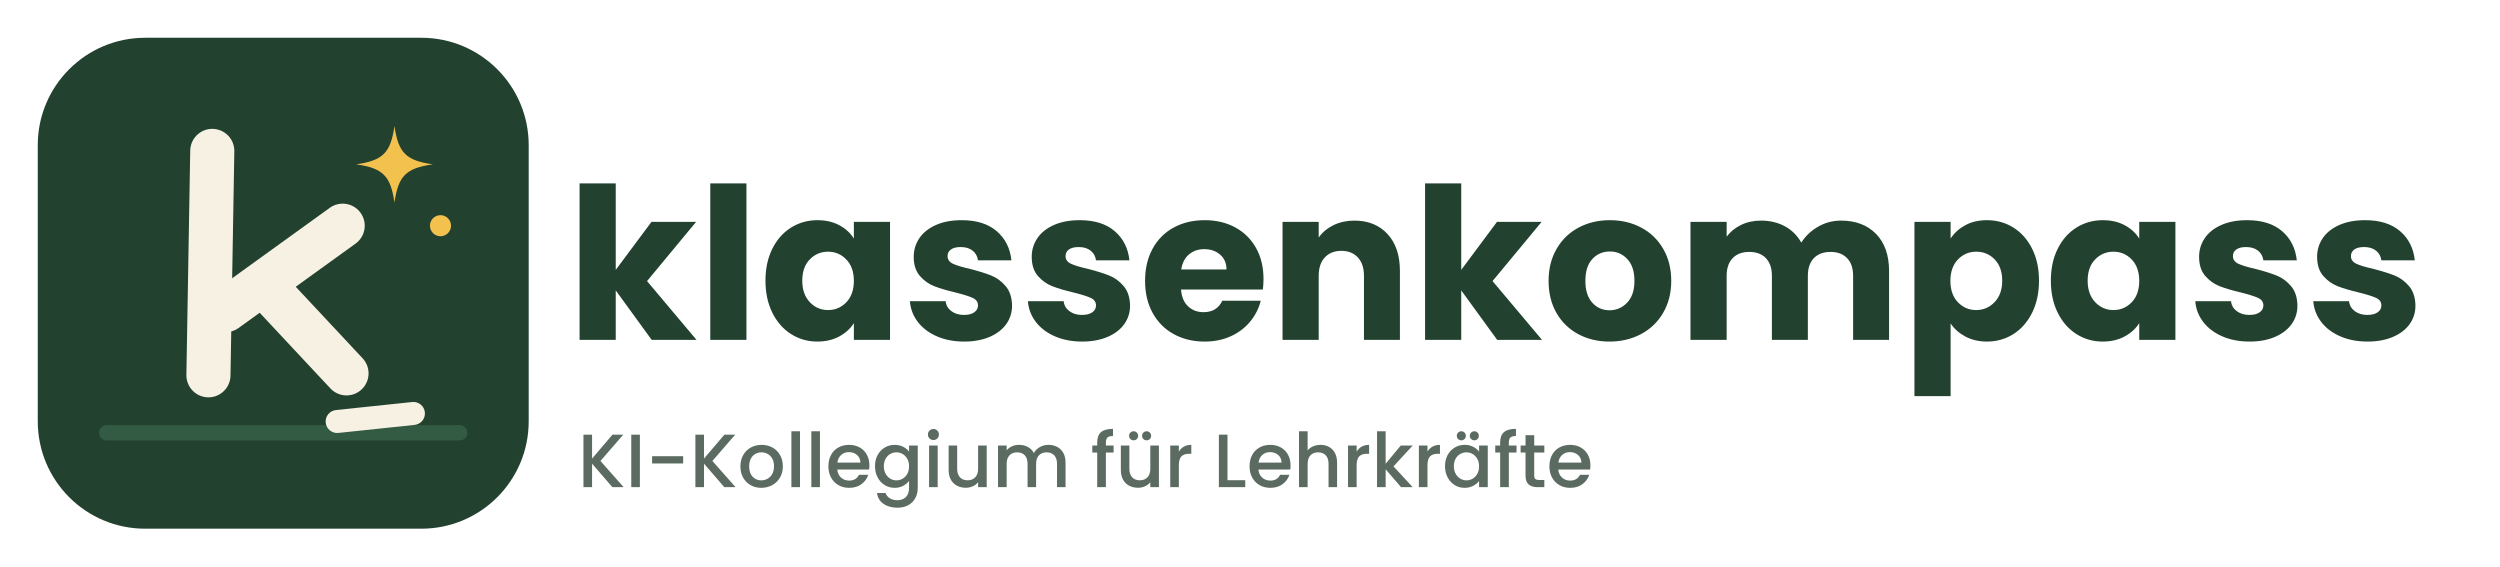
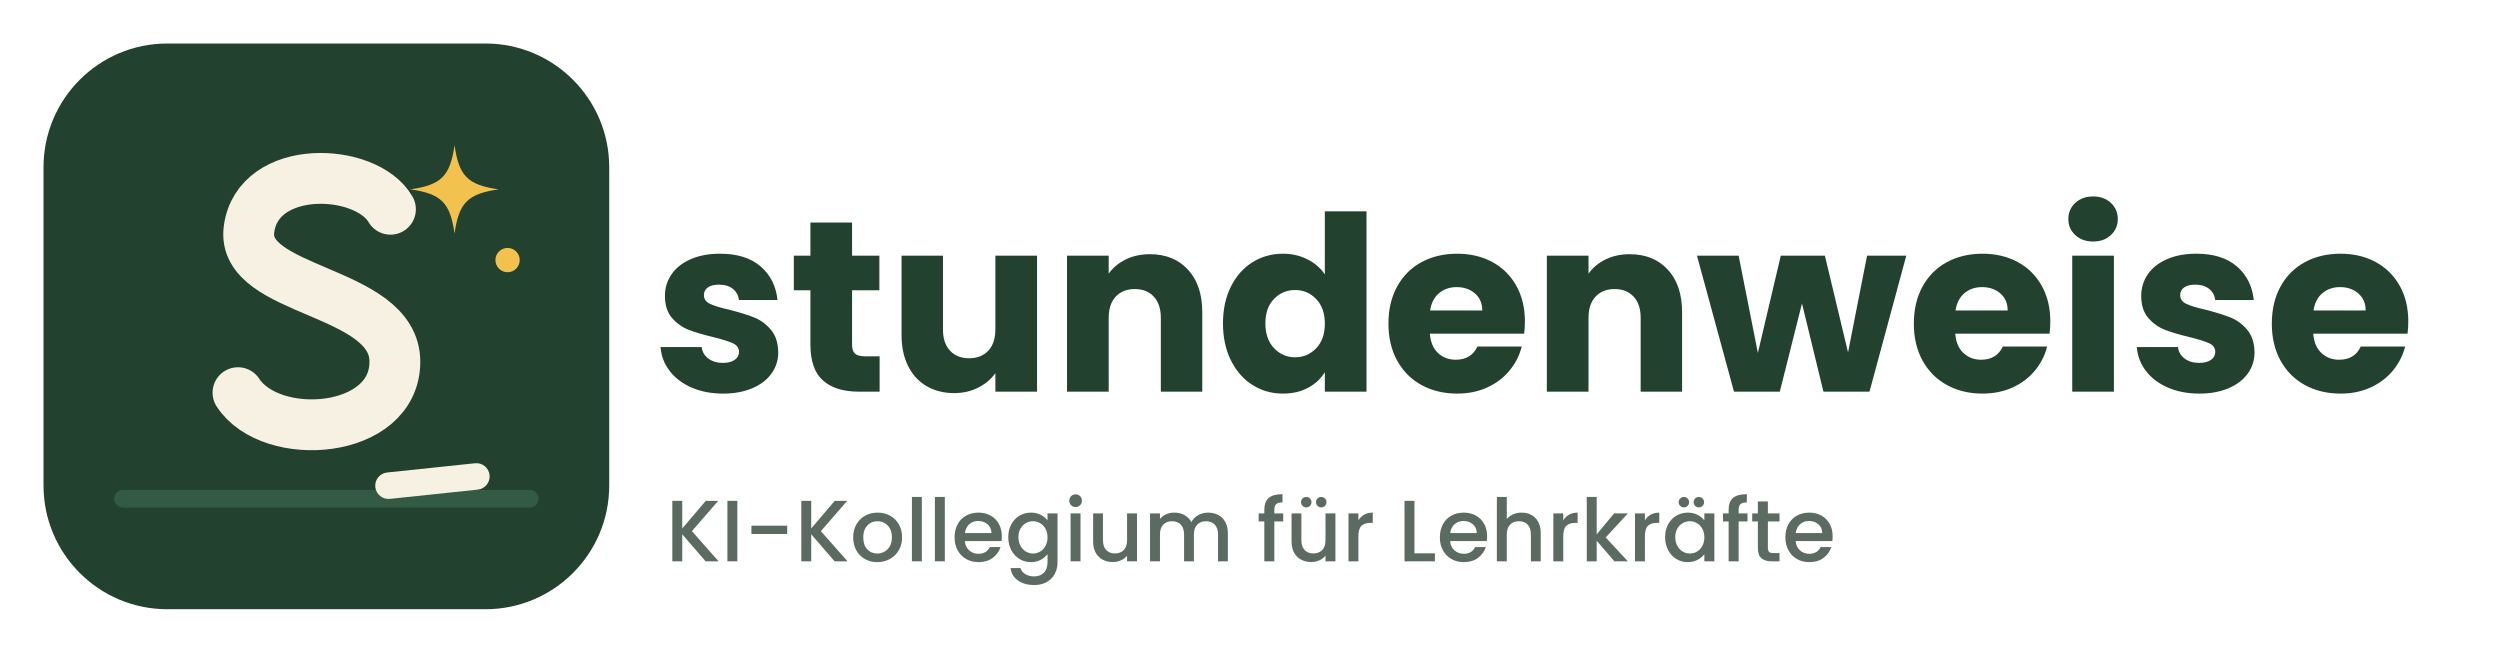
- <svg xmlns="http://www.w3.org/2000/svg" viewBox="0 0 1324 300" role="img" aria-label="Klassenkompass – KI-Kollegium für Lehrkräfte">
+ <svg xmlns="http://www.w3.org/2000/svg" viewBox="0 0 1149 300" role="img" aria-label="Stundenweise – KI-Kollegium für Lehrkräfte">
  <g transform="translate(20 20) scale(0.5078125)">
    <rect width="512" height="512" rx="112" fill="#22412F" />
    <rect x="64" y="404" width="384" height="16" rx="8" fill="#335A43" />
    <g stroke="#F6F1E3" stroke-width="46" stroke-linecap="round" stroke-linejoin="round" fill="none">
-       <path d="M182 118 L178 352" />
-       <path d="M318 196 L196 284" />
-       <path d="M236 258 L322 350" />
+       <path d="M314 150 C292 112 194 108 186 168 C178 226 318 222 318 288 C318 354 206 362 176 316" />
    </g>
    <path d="M372 92 C376 120 384 128 412 132 C384 136 376 144 372 172 C368 144 360 136 332 132 C360 128 368 120 372 92 Z" fill="#F2C14E" />
    <circle cx="420" cy="196" r="11" fill="#F2C14E" />
    <rect x="300" y="384" width="104" height="24" rx="12" fill="#F6F1E3" transform="rotate(-6 352 396)" />
  </g>
-   <path d="M345.136 180.0 326.096 153.792V180.0H306.944V97.12H326.096V142.928L345.024 117.504H368.656L342.672 148.864L368.88 180.0Z M395.312 97.12V180.0H376.16V97.12Z M432.944 116.608Q439.552 116.608 444.536 119.296Q449.52 121.984 452.208 126.352V117.504H471.36V180.0H452.208V171.152Q449.408 175.52 444.424 178.208Q439.44 180.896 432.832 180.896Q425.216 180.896 418.944 176.92Q412.672 172.944 409.032 165.608Q405.392 158.272 405.392 148.64Q405.392 139.008 409.032 131.728Q412.672 124.448 418.944 120.528Q425.216 116.608 432.944 116.608ZM438.544 133.296Q432.832 133.296 428.856 137.384Q424.88 141.472 424.88 148.64Q424.88 155.808 428.856 160.008Q432.832 164.208 438.544 164.208Q444.256 164.208 448.232 160.064Q452.208 155.92 452.208 148.752Q452.208 141.584 448.232 137.44Q444.256 133.296 438.544 133.296Z M481.888 159.504H500.816Q501.152 162.752 503.84 164.768Q506.528 166.784 510.448 166.784Q514.032 166.784 515.992 165.384Q517.952 163.984 517.952 161.744Q517.952 159.056 515.152 157.768Q512.352 156.48 506.08 154.912Q499.36 153.344 494.88 151.608Q490.4 149.872 487.152 146.12Q483.904 142.368 483.904 135.984Q483.904 130.608 486.872 126.184Q489.84 121.76 495.608 119.184Q501.376 116.608 509.328 116.608Q521.088 116.608 527.864 122.432Q534.64 128.256 535.648 137.888H517.952Q517.504 134.64 515.096 132.736Q512.688 130.832 508.768 130.832Q505.408 130.832 503.616 132.12Q501.824 133.408 501.824 135.648Q501.824 138.336 504.68 139.68Q507.536 141.024 513.584 142.368Q520.528 144.16 524.896 145.896Q529.264 147.632 532.568 151.496Q535.872 155.36 535.984 161.856Q535.984 167.344 532.904 171.656Q529.824 175.968 524.056 178.432Q518.288 180.896 510.672 180.896Q502.496 180.896 496.112 178.096Q489.728 175.296 486.032 170.424Q482.336 165.552 481.888 159.504Z M544.384 159.504H563.312Q563.648 162.752 566.336 164.768Q569.024 166.784 572.944 166.784Q576.528 166.784 578.488 165.384Q580.448 163.984 580.448 161.744Q580.448 159.056 577.648 157.768Q574.848 156.48 568.576 154.912Q561.856 153.344 557.376 151.608Q552.896 149.872 549.648 146.12Q546.4 142.368 546.4 135.984Q546.4 130.608 549.368 126.184Q552.336 121.76 558.104 119.184Q563.872 116.608 571.824 116.608Q583.584 116.608 590.36 122.432Q597.136 128.256 598.144 137.888H580.448Q580 134.64 577.592 132.736Q575.184 130.832 571.264 130.832Q567.904 130.832 566.112 132.12Q564.32 133.408 564.32 135.648Q564.32 138.336 567.176 139.68Q570.032 141.024 576.08 142.368Q583.024 144.16 587.392 145.896Q591.76 147.632 595.064 151.496Q598.368 155.36 598.48 161.856Q598.48 167.344 595.4 171.656Q592.32 175.968 586.552 178.432Q580.784 180.896 573.168 180.896Q564.992 180.896 558.608 178.096Q552.224 175.296 548.528 170.424Q544.832 165.552 544.384 159.504Z M668.816 153.344H625.472Q625.92 159.168 629.224 162.248Q632.528 165.328 637.344 165.328Q644.512 165.328 647.312 159.28H667.696Q666.128 165.44 662.04 170.368Q657.952 175.296 651.792 178.096Q645.632 180.896 638.016 180.896Q628.832 180.896 621.664 176.976Q614.496 173.056 610.464 165.776Q606.432 158.496 606.432 148.752Q606.432 139.008 610.408 131.728Q614.384 124.448 621.552 120.528Q628.72 116.608 638.016 116.608Q647.088 116.608 654.144 120.416Q661.2 124.224 665.176 131.28Q669.152 138.336 669.152 147.744Q669.152 150.432 668.816 153.344ZM649.552 142.704Q649.552 137.776 646.192 134.864Q642.832 131.952 637.792 131.952Q632.976 131.952 629.672 134.752Q626.368 137.552 625.584 142.704Z M741.392 143.488V180.0H722.352V146.064Q722.352 139.792 719.104 136.32Q715.856 132.848 710.368 132.848Q704.88 132.848 701.632 136.32Q698.384 139.792 698.384 146.064V180.0H679.232V117.504H698.384V125.792Q701.296 121.648 706.224 119.24Q711.152 116.832 717.312 116.832Q728.288 116.832 734.84 123.944Q741.392 131.056 741.392 143.488Z M792.912 180.0 773.872 153.792V180.0H754.72V97.12H773.872V142.928L792.8 117.504H816.432L790.448 148.864L816.656 180.0Z M820.128 148.752Q820.128 139.12 824.384 131.784Q828.64 124.448 836.032 120.528Q843.424 116.608 852.608 116.608Q861.792 116.608 869.184 120.528Q876.576 124.448 880.832 131.784Q885.088 139.12 885.088 148.752Q885.088 158.384 880.776 165.72Q876.464 173.056 869.016 176.976Q861.568 180.896 852.384 180.896Q843.2 180.896 835.864 176.976Q828.528 173.056 824.328 165.776Q820.128 158.496 820.128 148.752ZM865.6 148.752Q865.6 141.248 861.848 137.216Q858.096 133.184 852.608 133.184Q847.008 133.184 843.312 137.16Q839.616 141.136 839.616 148.752Q839.616 156.256 843.256 160.288Q846.896 164.32 852.384 164.32Q857.872 164.32 861.736 160.288Q865.6 156.256 865.6 148.752Z M1000.448 143.488V180.0H981.408V146.064Q981.408 140.016 978.216 136.712Q975.024 133.408 969.424 133.408Q963.824 133.408 960.632 136.712Q957.44 140.016 957.44 146.064V180.0H938.4V146.064Q938.4 140.016 935.208 136.712Q932.016 133.408 926.416 133.408Q920.816 133.408 917.624 136.712Q914.432 140.016 914.432 146.064V180.0H895.28V117.504H914.432V125.344Q917.344 121.424 922.048 119.128Q926.752 116.832 932.688 116.832Q939.744 116.832 945.288 119.856Q950.832 122.88 953.968 128.48Q957.216 123.328 962.816 120.08Q968.416 116.832 975.024 116.832Q986.672 116.832 993.56 123.888Q1000.448 130.944 1000.448 143.488Z M1052.304 116.608Q1060.032 116.608 1066.304 120.528Q1072.576 124.448 1076.216 131.728Q1079.856 139.008 1079.856 148.64Q1079.856 158.272 1076.216 165.608Q1072.576 172.944 1066.304 176.92Q1060.032 180.896 1052.304 180.896Q1045.808 180.896 1040.824 178.208Q1035.84 175.52 1033.04 171.264V209.792H1013.888V117.504H1033.04V126.352Q1035.84 121.984 1040.768 119.296Q1045.696 116.608 1052.304 116.608ZM1046.592 133.296Q1040.88 133.296 1036.904 137.44Q1032.928 141.584 1032.928 148.752Q1032.928 155.92 1036.904 160.064Q1040.88 164.208 1046.592 164.208Q1052.304 164.208 1056.336 160.008Q1060.368 155.808 1060.368 148.64Q1060.368 141.472 1056.392 137.384Q1052.416 133.296 1046.592 133.296Z M1113.68 116.608Q1120.288 116.608 1125.272 119.296Q1130.256 121.984 1132.944 126.352V117.504H1152.096V180.0H1132.944V171.152Q1130.144 175.52 1125.16 178.208Q1120.176 180.896 1113.568 180.896Q1105.952 180.896 1099.68 176.92Q1093.408 172.944 1089.768 165.608Q1086.128 158.272 1086.128 148.64Q1086.128 139.008 1089.768 131.728Q1093.408 124.448 1099.68 120.528Q1105.952 116.608 1113.68 116.608ZM1119.28 133.296Q1113.568 133.296 1109.592 137.384Q1105.616 141.472 1105.616 148.64Q1105.616 155.808 1109.592 160.008Q1113.568 164.208 1119.28 164.208Q1124.992 164.208 1128.968 160.064Q1132.944 155.92 1132.944 148.752Q1132.944 141.584 1128.968 137.44Q1124.992 133.296 1119.28 133.296Z M1162.624 159.504H1181.552Q1181.888 162.752 1184.576 164.768Q1187.264 166.784 1191.184 166.784Q1194.768 166.784 1196.728 165.384Q1198.688 163.984 1198.688 161.744Q1198.688 159.056 1195.888 157.768Q1193.088 156.48 1186.816 154.912Q1180.096 153.344 1175.616 151.608Q1171.136 149.872 1167.888 146.12Q1164.64 142.368 1164.64 135.984Q1164.64 130.608 1167.608 126.184Q1170.576 121.76 1176.344 119.184Q1182.112 116.608 1190.064 116.608Q1201.824 116.608 1208.6 122.432Q1215.376 128.256 1216.384 137.888H1198.688Q1198.24 134.64 1195.832 132.736Q1193.424 130.832 1189.504 130.832Q1186.144 130.832 1184.352 132.12Q1182.56 133.408 1182.56 135.648Q1182.56 138.336 1185.416 139.68Q1188.272 141.024 1194.32 142.368Q1201.264 144.16 1205.632 145.896Q1210 147.632 1213.304 151.496Q1216.608 155.36 1216.72 161.856Q1216.72 167.344 1213.64 171.656Q1210.56 175.968 1204.792 178.432Q1199.024 180.896 1191.408 180.896Q1183.232 180.896 1176.848 178.096Q1170.464 175.296 1166.768 170.424Q1163.072 165.552 1162.624 159.504Z M1225.12 159.504H1244.048Q1244.384 162.752 1247.072 164.768Q1249.76 166.784 1253.68 166.784Q1257.264 166.784 1259.224 165.384Q1261.184 163.984 1261.184 161.744Q1261.184 159.056 1258.384 157.768Q1255.584 156.48 1249.312 154.912Q1242.592 153.344 1238.112 151.608Q1233.632 149.872 1230.384 146.12Q1227.136 142.368 1227.136 135.984Q1227.136 130.608 1230.104 126.184Q1233.072 121.76 1238.84 119.184Q1244.608 116.608 1252.56 116.608Q1264.32 116.608 1271.096 122.432Q1277.872 128.256 1278.88 137.888H1261.184Q1260.736 134.64 1258.328 132.736Q1255.92 130.832 1252 130.832Q1248.64 130.832 1246.848 132.12Q1245.056 133.408 1245.056 135.648Q1245.056 138.336 1247.912 139.68Q1250.768 141.024 1256.816 142.368Q1263.76 144.16 1268.128 145.896Q1272.496 147.632 1275.8 151.496Q1279.104 155.36 1279.216 161.856Q1279.216 167.344 1276.136 171.656Q1273.056 175.968 1267.288 178.432Q1261.52 180.896 1253.904 180.896Q1245.728 180.896 1239.344 178.096Q1232.96 175.296 1229.264 170.424Q1225.568 165.552 1225.12 159.504Z" fill="#22412F" />
+   <path d="M303.584 159.504H322.512Q322.848 162.752 325.536 164.768Q328.224 166.784 332.144 166.784Q335.728 166.784 337.688 165.384Q339.648 163.984 339.648 161.744Q339.648 159.056 336.848 157.768Q334.048 156.48 327.776 154.912Q321.056 153.344 316.576 151.608Q312.096 149.872 308.848 146.12Q305.6 142.368 305.6 135.984Q305.6 130.608 308.568 126.184Q311.536 121.76 317.304 119.184Q323.072 116.608 331.024 116.608Q342.784 116.608 349.56 122.432Q356.336 128.256 357.344 137.888H339.648Q339.2 134.64 336.792 132.736Q334.384 130.832 330.464 130.832Q327.104 130.832 325.312 132.12Q323.52 133.408 323.52 135.648Q323.52 138.336 326.376 139.68Q329.232 141.024 335.28 142.368Q342.224 144.16 346.592 145.896Q350.96 147.632 354.264 151.496Q357.568 155.36 357.68 161.856Q357.68 167.344 354.6 171.656Q351.52 175.968 345.752 178.432Q339.984 180.896 332.368 180.896Q324.192 180.896 317.808 178.096Q311.424 175.296 307.728 170.424Q304.032 165.552 303.584 159.504Z M404.272 163.76V180.0H394.528Q384.112 180.0 378.288 174.904Q372.464 169.808 372.464 158.272V133.408H364.848V117.504H372.464V102.272H391.616V117.504H404.16V133.408H391.616V158.496Q391.616 161.296 392.96 162.528Q394.304 163.76 397.44 163.76Z M476.624 117.504V180.0H457.472V171.488Q454.56 175.632 449.576 178.152Q444.592 180.672 438.544 180.672Q431.376 180.672 425.888 177.48Q420.4 174.288 417.376 168.24Q414.352 162.192 414.352 154.016V117.504H433.392V151.44Q433.392 157.712 436.64 161.184Q439.888 164.656 445.376 164.656Q450.976 164.656 454.224 161.184Q457.472 157.712 457.472 151.44V117.504Z M552.56 143.488V180.0H533.52V146.064Q533.52 139.792 530.272 136.32Q527.024 132.848 521.536 132.848Q516.048 132.848 512.8 136.32Q509.552 139.792 509.552 146.064V180.0H490.4V117.504H509.552V125.792Q512.464 121.648 517.392 119.24Q522.32 116.832 528.48 116.832Q539.456 116.832 546.008 123.944Q552.56 131.056 552.56 143.488Z M589.632 116.608Q595.792 116.608 600.888 119.184Q605.984 121.76 608.896 126.128V97.12H628.048V180.0H608.896V171.04Q606.208 175.52 601.224 178.208Q596.24 180.896 589.632 180.896Q581.904 180.896 575.632 176.92Q569.36 172.944 565.72 165.608Q562.08 158.272 562.08 148.64Q562.08 139.008 565.72 131.728Q569.36 124.448 575.632 120.528Q581.904 116.608 589.632 116.608ZM595.232 133.296Q589.52 133.296 585.544 137.384Q581.568 141.472 581.568 148.64Q581.568 155.808 585.544 160.008Q589.52 164.208 595.232 164.208Q600.944 164.208 604.92 160.064Q608.896 155.92 608.896 148.752Q608.896 141.584 604.92 137.44Q600.944 133.296 595.232 133.296Z M700.512 153.344H657.168Q657.616 159.168 660.92 162.248Q664.224 165.328 669.04 165.328Q676.208 165.328 679.008 159.28H699.392Q697.824 165.44 693.736 170.368Q689.648 175.296 683.488 178.096Q677.328 180.896 669.712 180.896Q660.528 180.896 653.36 176.976Q646.192 173.056 642.16 165.776Q638.128 158.496 638.128 148.752Q638.128 139.008 642.104 131.728Q646.08 124.448 653.248 120.528Q660.416 116.608 669.712 116.608Q678.784 116.608 685.84 120.416Q692.896 124.224 696.872 131.28Q700.848 138.336 700.848 147.744Q700.848 150.432 700.512 153.344ZM681.248 142.704Q681.248 137.776 677.888 134.864Q674.528 131.952 669.488 131.952Q664.672 131.952 661.368 134.752Q658.064 137.552 657.28 142.704Z M773.088 143.488V180.0H754.048V146.064Q754.048 139.792 750.8 136.32Q747.552 132.848 742.064 132.848Q736.576 132.848 733.328 136.32Q730.08 139.792 730.08 146.064V180.0H710.928V117.504H730.08V125.792Q732.992 121.648 737.92 119.24Q742.848 116.832 749.008 116.832Q759.984 116.832 766.536 123.944Q773.088 131.056 773.088 143.488Z M876.128 117.504 859.216 180.0H838.048L828.192 139.456L818.0 180.0H796.944L779.92 117.504H799.072L807.92 162.192L818.448 117.504H838.72L849.36 161.968L858.096 117.504Z M941.984 153.344H898.64Q899.088 159.168 902.392 162.248Q905.696 165.328 910.512 165.328Q917.68 165.328 920.48 159.28H940.864Q939.296 165.44 935.208 170.368Q931.12 175.296 924.96 178.096Q918.8 180.896 911.184 180.896Q902.0 180.896 894.832 176.976Q887.664 173.056 883.632 165.776Q879.6 158.496 879.6 148.752Q879.6 139.008 883.576 131.728Q887.552 124.448 894.72 120.528Q901.888 116.608 911.184 116.608Q920.256 116.608 927.312 120.416Q934.368 124.224 938.344 131.28Q942.32 138.336 942.32 147.744Q942.32 150.432 941.984 153.344ZM922.72 142.704Q922.72 137.776 919.36 134.864Q916.0 131.952 910.96 131.952Q906.144 131.952 902.84 134.752Q899.536 137.552 898.752 142.704Z M950.608 100.704Q950.608 96.224 953.8 93.256Q956.992 90.288 962.032 90.288Q966.96 90.288 970.152 93.256Q973.344 96.224 973.344 100.704Q973.344 105.072 970.152 108.04Q966.96 111.008 962.032 111.008Q956.992 111.008 953.8 108.04Q950.608 105.072 950.608 100.704ZM971.552 117.504V180.0H952.4V117.504Z M982.08 159.504H1001.008Q1001.344 162.752 1004.032 164.768Q1006.72 166.784 1010.64 166.784Q1014.224 166.784 1016.184 165.384Q1018.144 163.984 1018.144 161.744Q1018.144 159.056 1015.344 157.768Q1012.544 156.48 1006.272 154.912Q999.552 153.344 995.072 151.608Q990.592 149.872 987.344 146.12Q984.096 142.368 984.096 135.984Q984.096 130.608 987.064 126.184Q990.032 121.76 995.8 119.184Q1001.568 116.608 1009.52 116.608Q1021.28 116.608 1028.056 122.432Q1034.832 128.256 1035.84 137.888H1018.144Q1017.696 134.64 1015.288 132.736Q1012.88 130.832 1008.96 130.832Q1005.6 130.832 1003.808 132.12Q1002.016 133.408 1002.016 135.648Q1002.016 138.336 1004.872 139.68Q1007.728 141.024 1013.776 142.368Q1020.72 144.16 1025.088 145.896Q1029.456 147.632 1032.76 151.496Q1036.064 155.36 1036.176 161.856Q1036.176 167.344 1033.096 171.656Q1030.016 175.968 1024.248 178.432Q1018.48 180.896 1010.864 180.896Q1002.688 180.896 996.304 178.096Q989.92 175.296 986.224 170.424Q982.528 165.552 982.08 159.504Z M1106.512 153.344H1063.168Q1063.616 159.168 1066.92 162.248Q1070.224 165.328 1075.04 165.328Q1082.208 165.328 1085.008 159.28H1105.392Q1103.824 165.44 1099.736 170.368Q1095.648 175.296 1089.488 178.096Q1083.328 180.896 1075.712 180.896Q1066.528 180.896 1059.36 176.976Q1052.192 173.056 1048.16 165.776Q1044.128 158.496 1044.128 148.752Q1044.128 139.008 1048.104 131.728Q1052.08 124.448 1059.248 120.528Q1066.416 116.608 1075.712 116.608Q1084.784 116.608 1091.84 120.416Q1098.896 124.224 1102.872 131.28Q1106.848 138.336 1106.848 147.744Q1106.848 150.432 1106.512 153.344ZM1087.248 142.704Q1087.248 137.776 1083.888 134.864Q1080.528 131.952 1075.488 131.952Q1070.672 131.952 1067.368 134.752Q1064.064 137.552 1063.28 142.704Z" fill="#22412F" />
  <path d="M324.32 258.0 313.56 245.56V258.0H309.0V230.2H313.56V242.88L324.36 230.2H330.08L318.0 244.12L330.28 258.0Z M338.88 230.2V258.0H334.32V230.2Z M361.8 241.6V245.44H345.36V241.6Z M383.6 258.0 372.84 245.56V258.0H368.28V230.2H372.84V242.88L383.64 230.2H389.36L377.28 244.12L389.56 258.0Z M392.12 246.96Q392.12 243.6 393.6 241.0Q395.08 238.4 397.64 237.0Q400.2 235.6 403.36 235.6Q406.52 235.6 409.08 237.0Q411.64 238.4 413.12 241.0Q414.6 243.6 414.6 246.96Q414.6 250.32 413.08 252.92Q411.56 255.52 408.94 256.94Q406.32 258.36 403.16 258.36Q400.04 258.36 397.52 256.94Q395 255.52 393.56 252.94Q392.12 250.36 392.12 246.96ZM409.92 246.96Q409.92 244.56 409.0 242.9Q408.08 241.24 406.56 240.4Q405.04 239.56 403.28 239.56Q401.52 239.56 400.02 240.4Q398.52 241.24 397.64 242.9Q396.76 244.56 396.76 246.96Q396.76 250.52 398.58 252.46Q400.4 254.4 403.16 254.4Q404.92 254.4 406.46 253.56Q408 252.72 408.96 251.04Q409.92 249.36 409.92 246.96Z M423.68 228.4V258.0H419.12V228.4Z M434.24 228.4V258.0H429.68V228.4Z M460.28 248.68H443.44Q443.64 251.32 445.4 252.92Q447.16 254.52 449.72 254.52Q453.4 254.52 454.92 251.44H459.84Q458.84 254.48 456.22 256.42Q453.6 258.36 449.72 258.36Q446.56 258.36 444.06 256.94Q441.56 255.52 440.14 252.94Q438.72 250.36 438.72 246.96Q438.72 243.56 440.1 240.98Q441.48 238.4 443.98 237.0Q446.48 235.6 449.72 235.6Q452.84 235.6 455.28 236.96Q457.72 238.32 459.08 240.78Q460.44 243.24 460.44 246.44Q460.44 247.68 460.28 248.68ZM455.68 245.0Q455.64 242.48 453.88 240.96Q452.12 239.44 449.52 239.44Q447.16 239.44 445.48 240.94Q443.8 242.44 443.48 245.0Z M481.44 239.16V235.96H486.04V258.36Q486.04 261.4 484.76 263.78Q483.48 266.16 481.06 267.52Q478.64 268.88 475.28 268.88Q470.8 268.88 467.84 266.78Q464.88 264.68 464.48 261.08H469Q469.52 262.8 471.22 263.86Q472.92 264.92 475.28 264.92Q478.04 264.92 479.74 263.24Q481.44 261.56 481.44 258.36V254.68Q480.28 256.24 478.3 257.3Q476.32 258.36 473.8 258.36Q470.92 258.36 468.54 256.9Q466.16 255.44 464.78 252.82Q463.4 250.2 463.4 246.88Q463.4 243.56 464.78 241.0Q466.16 238.44 468.54 237.02Q470.92 235.6 473.8 235.6Q476.36 235.6 478.34 236.62Q480.32 237.64 481.44 239.16ZM474.76 239.56Q473 239.56 471.48 240.42Q469.96 241.28 469.02 242.94Q468.08 244.6 468.08 246.88Q468.08 249.16 469.02 250.88Q469.96 252.6 471.5 253.5Q473.04 254.4 474.76 254.4Q476.52 254.4 478.04 253.52Q479.56 252.64 480.5 250.94Q481.44 249.24 481.44 246.96Q481.44 244.68 480.5 243.0Q479.56 241.32 478.04 240.44Q476.52 239.56 474.76 239.56Z M491.44 230.12Q491.44 228.88 492.28 228.04Q493.12 227.2 494.36 227.2Q495.56 227.2 496.4 228.04Q497.24 228.88 497.24 230.12Q497.24 231.36 496.4 232.2Q495.56 233.04 494.36 233.04Q493.12 233.04 492.28 232.2Q491.44 231.36 491.44 230.12ZM496.6 235.96V258.0H492.04V235.96Z M522.56 235.96V258.0H518.0V255.4Q516.92 256.76 515.18 257.54Q513.44 258.32 511.48 258.32Q508.88 258.32 506.82 257.24Q504.76 256.16 503.58 254.04Q502.4 251.92 502.4 248.92V235.96H506.92V248.24Q506.92 251.2 508.4 252.78Q509.88 254.36 512.44 254.36Q515.0 254.36 516.5 252.78Q518.0 251.2 518.0 248.24V235.96Z M564.32 245.0V258.0H559.8V245.68Q559.8 242.72 558.32 241.14Q556.84 239.56 554.28 239.56Q551.72 239.56 550.22 241.14Q548.72 242.72 548.72 245.68V258.0H544.2V245.68Q544.2 242.72 542.72 241.14Q541.24 239.56 538.68 239.56Q536.12 239.56 534.62 241.14Q533.12 242.72 533.12 245.68V258.0H528.56V235.96H533.12V238.48Q534.24 237.12 535.96 236.36Q537.68 235.6 539.64 235.6Q542.28 235.6 544.36 236.72Q546.44 237.84 547.56 239.96Q548.56 237.96 550.68 236.78Q552.8 235.6 555.24 235.6Q557.84 235.6 559.9 236.68Q561.96 237.76 563.14 239.88Q564.32 242.0 564.32 245.0Z  M589.76 239.68H585.68V258.0H581.08V239.68H578.48V235.96H581.08V234.4Q581.08 230.6 583.1 228.86Q585.12 227.12 589.44 227.12V230.92Q587.36 230.92 586.52 231.7Q585.68 232.48 585.68 234.4V235.96H589.76Z M613.76 235.96V258.0H609.2V255.4Q608.12 256.76 606.38 257.54Q604.64 258.32 602.68 258.32Q600.08 258.32 598.02 257.24Q595.96 256.16 594.78 254.04Q593.6 251.92 593.6 248.92V235.96H598.12V248.24Q598.12 251.2 599.6 252.78Q601.08 254.36 603.64 254.36Q606.2 254.36 607.7 252.78Q609.2 251.2 609.2 248.24V235.96ZM597.96 230.8Q597.96 229.8 598.66 229.1Q599.36 228.4 600.36 228.4Q601.36 228.4 602.06 229.1Q602.76 229.8 602.76 230.8Q602.76 231.8 602.06 232.5Q601.36 233.2 600.36 233.2Q599.36 233.2 598.66 232.5Q597.96 231.8 597.96 230.8ZM604.84 230.8Q604.84 229.8 605.54 229.1Q606.24 228.4 607.24 228.4Q608.24 228.4 608.94 229.1Q609.64 229.8 609.64 230.8Q609.64 231.8 608.94 232.5Q608.24 233.2 607.24 233.2Q606.24 233.2 605.54 232.5Q604.84 231.8 604.84 230.8Z M630.92 235.6V240.32H629.76Q627.08 240.32 625.7 241.68Q624.32 243.04 624.32 246.4V258.0H619.76V235.96H624.32V239.16Q625.32 237.48 626.98 236.54Q628.64 235.6 630.92 235.6Z  M650.08 254.32H659.48V258.0H645.52V230.2H650.08Z M683.32 248.68H666.48Q666.68 251.32 668.44 252.92Q670.2 254.52 672.76 254.52Q676.44 254.52 677.96 251.44H682.88Q681.88 254.48 679.26 256.42Q676.64 258.36 672.76 258.36Q669.6 258.36 667.1 256.94Q664.6 255.52 663.18 252.94Q661.76 250.36 661.76 246.96Q661.76 243.56 663.14 240.98Q664.52 238.4 667.02 237.0Q669.52 235.6 672.76 235.6Q675.88 235.6 678.32 236.96Q680.76 238.32 682.12 240.78Q683.48 243.24 683.48 246.44Q683.48 247.68 683.32 248.68ZM678.72 245.0Q678.68 242.48 676.92 240.96Q675.16 239.44 672.56 239.44Q670.2 239.44 668.52 240.94Q666.84 242.44 666.52 245.0Z M708.12 245.0V258.0H703.6V245.68Q703.6 242.72 702.12 241.14Q700.64 239.56 698.08 239.56Q695.52 239.56 694.02 241.14Q692.52 242.72 692.52 245.68V258.0H687.96V228.4H692.52V238.52Q693.68 237.12 695.46 236.36Q697.24 235.6 699.36 235.6Q701.88 235.6 703.86 236.68Q705.84 237.76 706.98 239.88Q708.12 242.0 708.12 245.0Z M725.08 235.6V240.32H723.92Q721.24 240.32 719.86 241.68Q718.48 243.04 718.48 246.4V258.0H713.92V235.96H718.48V239.16Q719.48 237.48 721.14 236.54Q722.8 235.6 725.08 235.6Z M738 247.0 748.16 258.0H742L733.84 248.52V258.0H729.28V228.4H733.84V245.6L741.84 235.96H748.16Z M762.6 235.6V240.32H761.44Q758.76 240.32 757.38 241.68Q756 243.04 756 246.4V258.0H751.44V235.96H756V239.16Q757 237.48 758.66 236.54Q760.32 235.6 762.6 235.6Z M775.68 235.6Q778.28 235.6 780.22 236.62Q782.16 237.64 783.32 239.16V235.96H787.92V258.0H783.32V254.72Q782.16 256.28 780.16 257.32Q778.16 258.36 775.6 258.36Q772.76 258.36 770.4 256.9Q768.04 255.44 766.66 252.82Q765.28 250.2 765.28 246.88Q765.28 243.56 766.66 241.0Q768.04 238.44 770.42 237.02Q772.8 235.6 775.68 235.6ZM776.64 239.56Q774.88 239.56 773.36 240.42Q771.84 241.28 770.9 242.94Q769.96 244.6 769.96 246.88Q769.96 249.16 770.9 250.88Q771.84 252.6 773.38 253.5Q774.92 254.4 776.64 254.4Q778.4 254.4 779.92 253.52Q781.44 252.64 782.38 250.94Q783.32 249.24 783.32 246.96Q783.32 244.68 782.38 243.0Q781.44 241.32 779.92 240.44Q778.4 239.56 776.64 239.56ZM771.52 230.8Q771.52 229.8 772.22 229.1Q772.92 228.4 773.92 228.4Q774.92 228.4 775.62 229.1Q776.32 229.8 776.32 230.8Q776.32 231.8 775.62 232.5Q774.92 233.2 773.92 233.2Q772.92 233.2 772.22 232.5Q771.52 231.8 771.52 230.8ZM778.4 230.8Q778.4 229.8 779.1 229.1Q779.8 228.4 780.8 228.4Q781.8 228.4 782.5 229.1Q783.2 229.8 783.2 230.8Q783.2 231.8 782.5 232.5Q781.8 233.2 780.8 233.2Q779.8 233.2 779.1 232.5Q778.4 231.8 778.4 230.8Z M803.16 239.68H799.08V258.0H794.48V239.68H791.88V235.96H794.48V234.4Q794.48 230.6 796.5 228.86Q798.52 227.12 802.84 227.12V230.92Q800.76 230.92 799.92 231.7Q799.08 232.48 799.08 234.4V235.96H803.16Z M812.52 239.68V251.88Q812.52 253.12 813.1 253.66Q813.68 254.2 815.08 254.2H817.88V258.0H814.28Q811.2 258.0 809.56 256.56Q807.92 255.12 807.92 251.88V239.68H805.32V235.96H807.92V230.48H812.52V235.96H817.88V239.68Z M842.12 248.68H825.28Q825.48 251.32 827.24 252.92Q829 254.52 831.56 254.52Q835.24 254.52 836.76 251.44H841.68Q840.68 254.48 838.06 256.42Q835.44 258.36 831.56 258.36Q828.4 258.36 825.9 256.94Q823.4 255.52 821.98 252.94Q820.56 250.36 820.56 246.96Q820.56 243.56 821.94 240.98Q823.32 238.4 825.82 237.0Q828.32 235.6 831.56 235.6Q834.68 235.6 837.12 236.96Q839.56 238.32 840.92 240.78Q842.28 243.24 842.28 246.44Q842.28 247.68 842.12 248.68ZM837.52 245.0Q837.48 242.48 835.72 240.96Q833.96 239.44 831.36 239.44Q829 239.44 827.32 240.94Q825.64 242.44 825.32 245.0Z" fill="#5B6B61" />
</svg>
